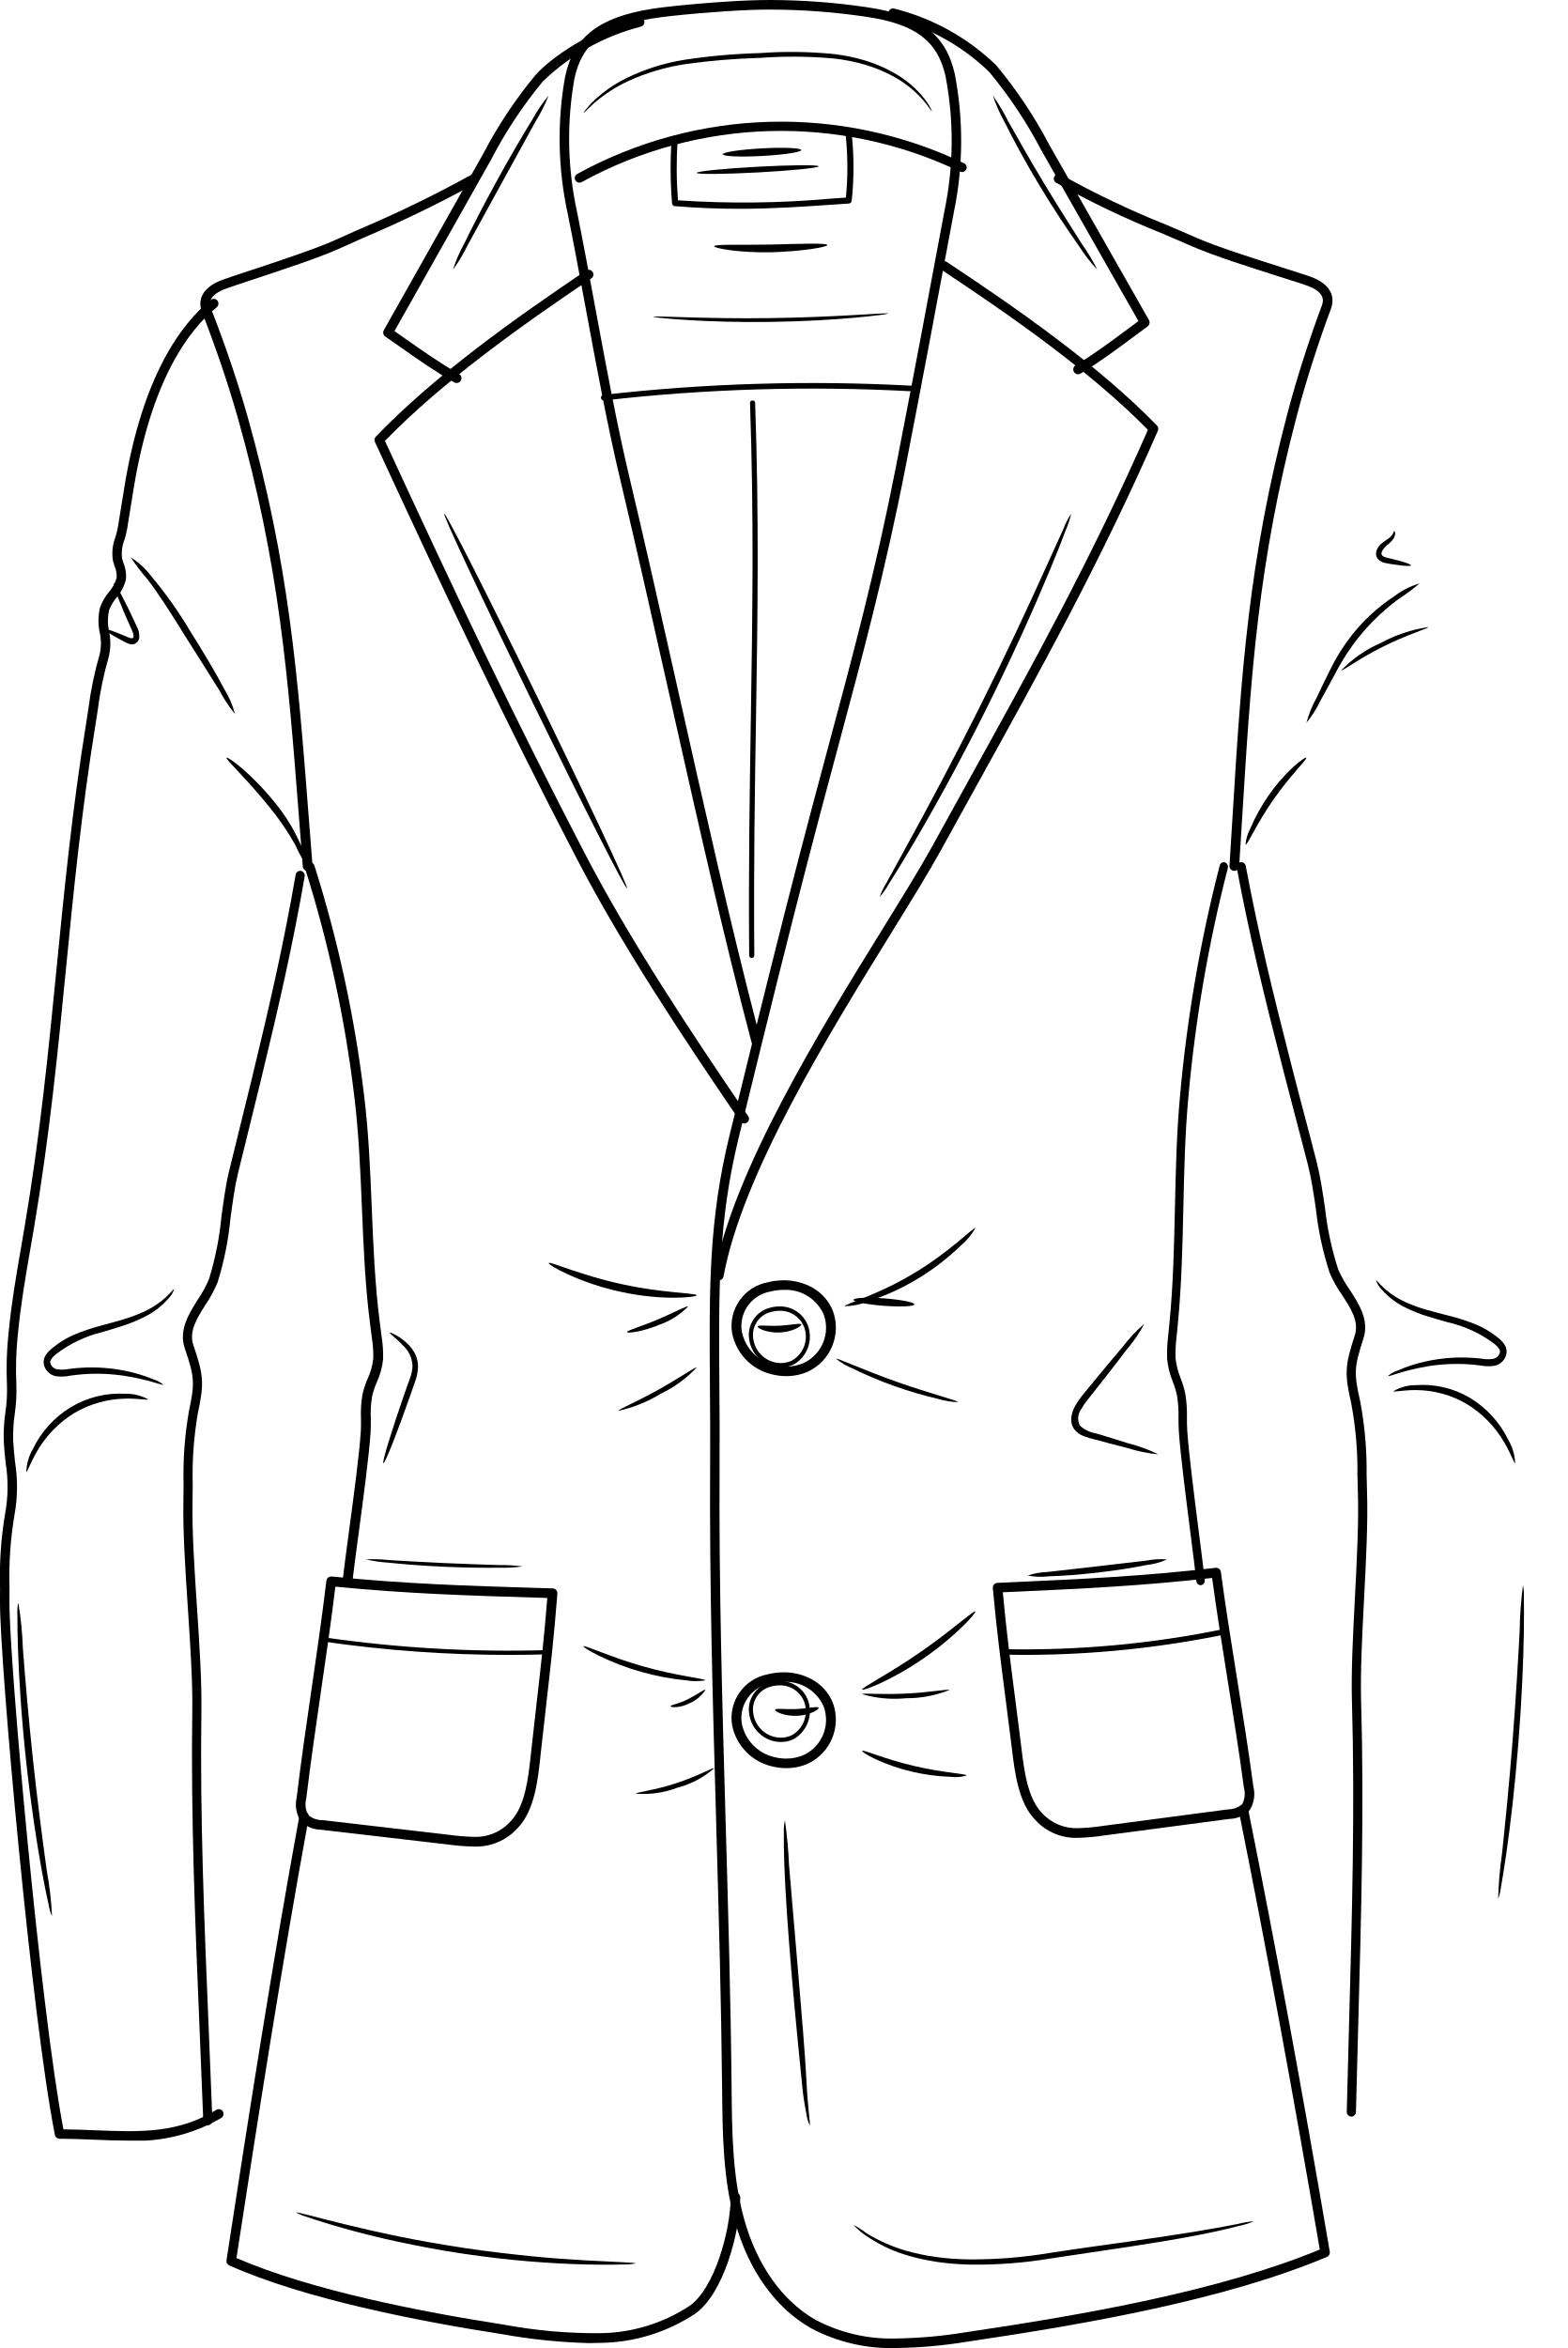
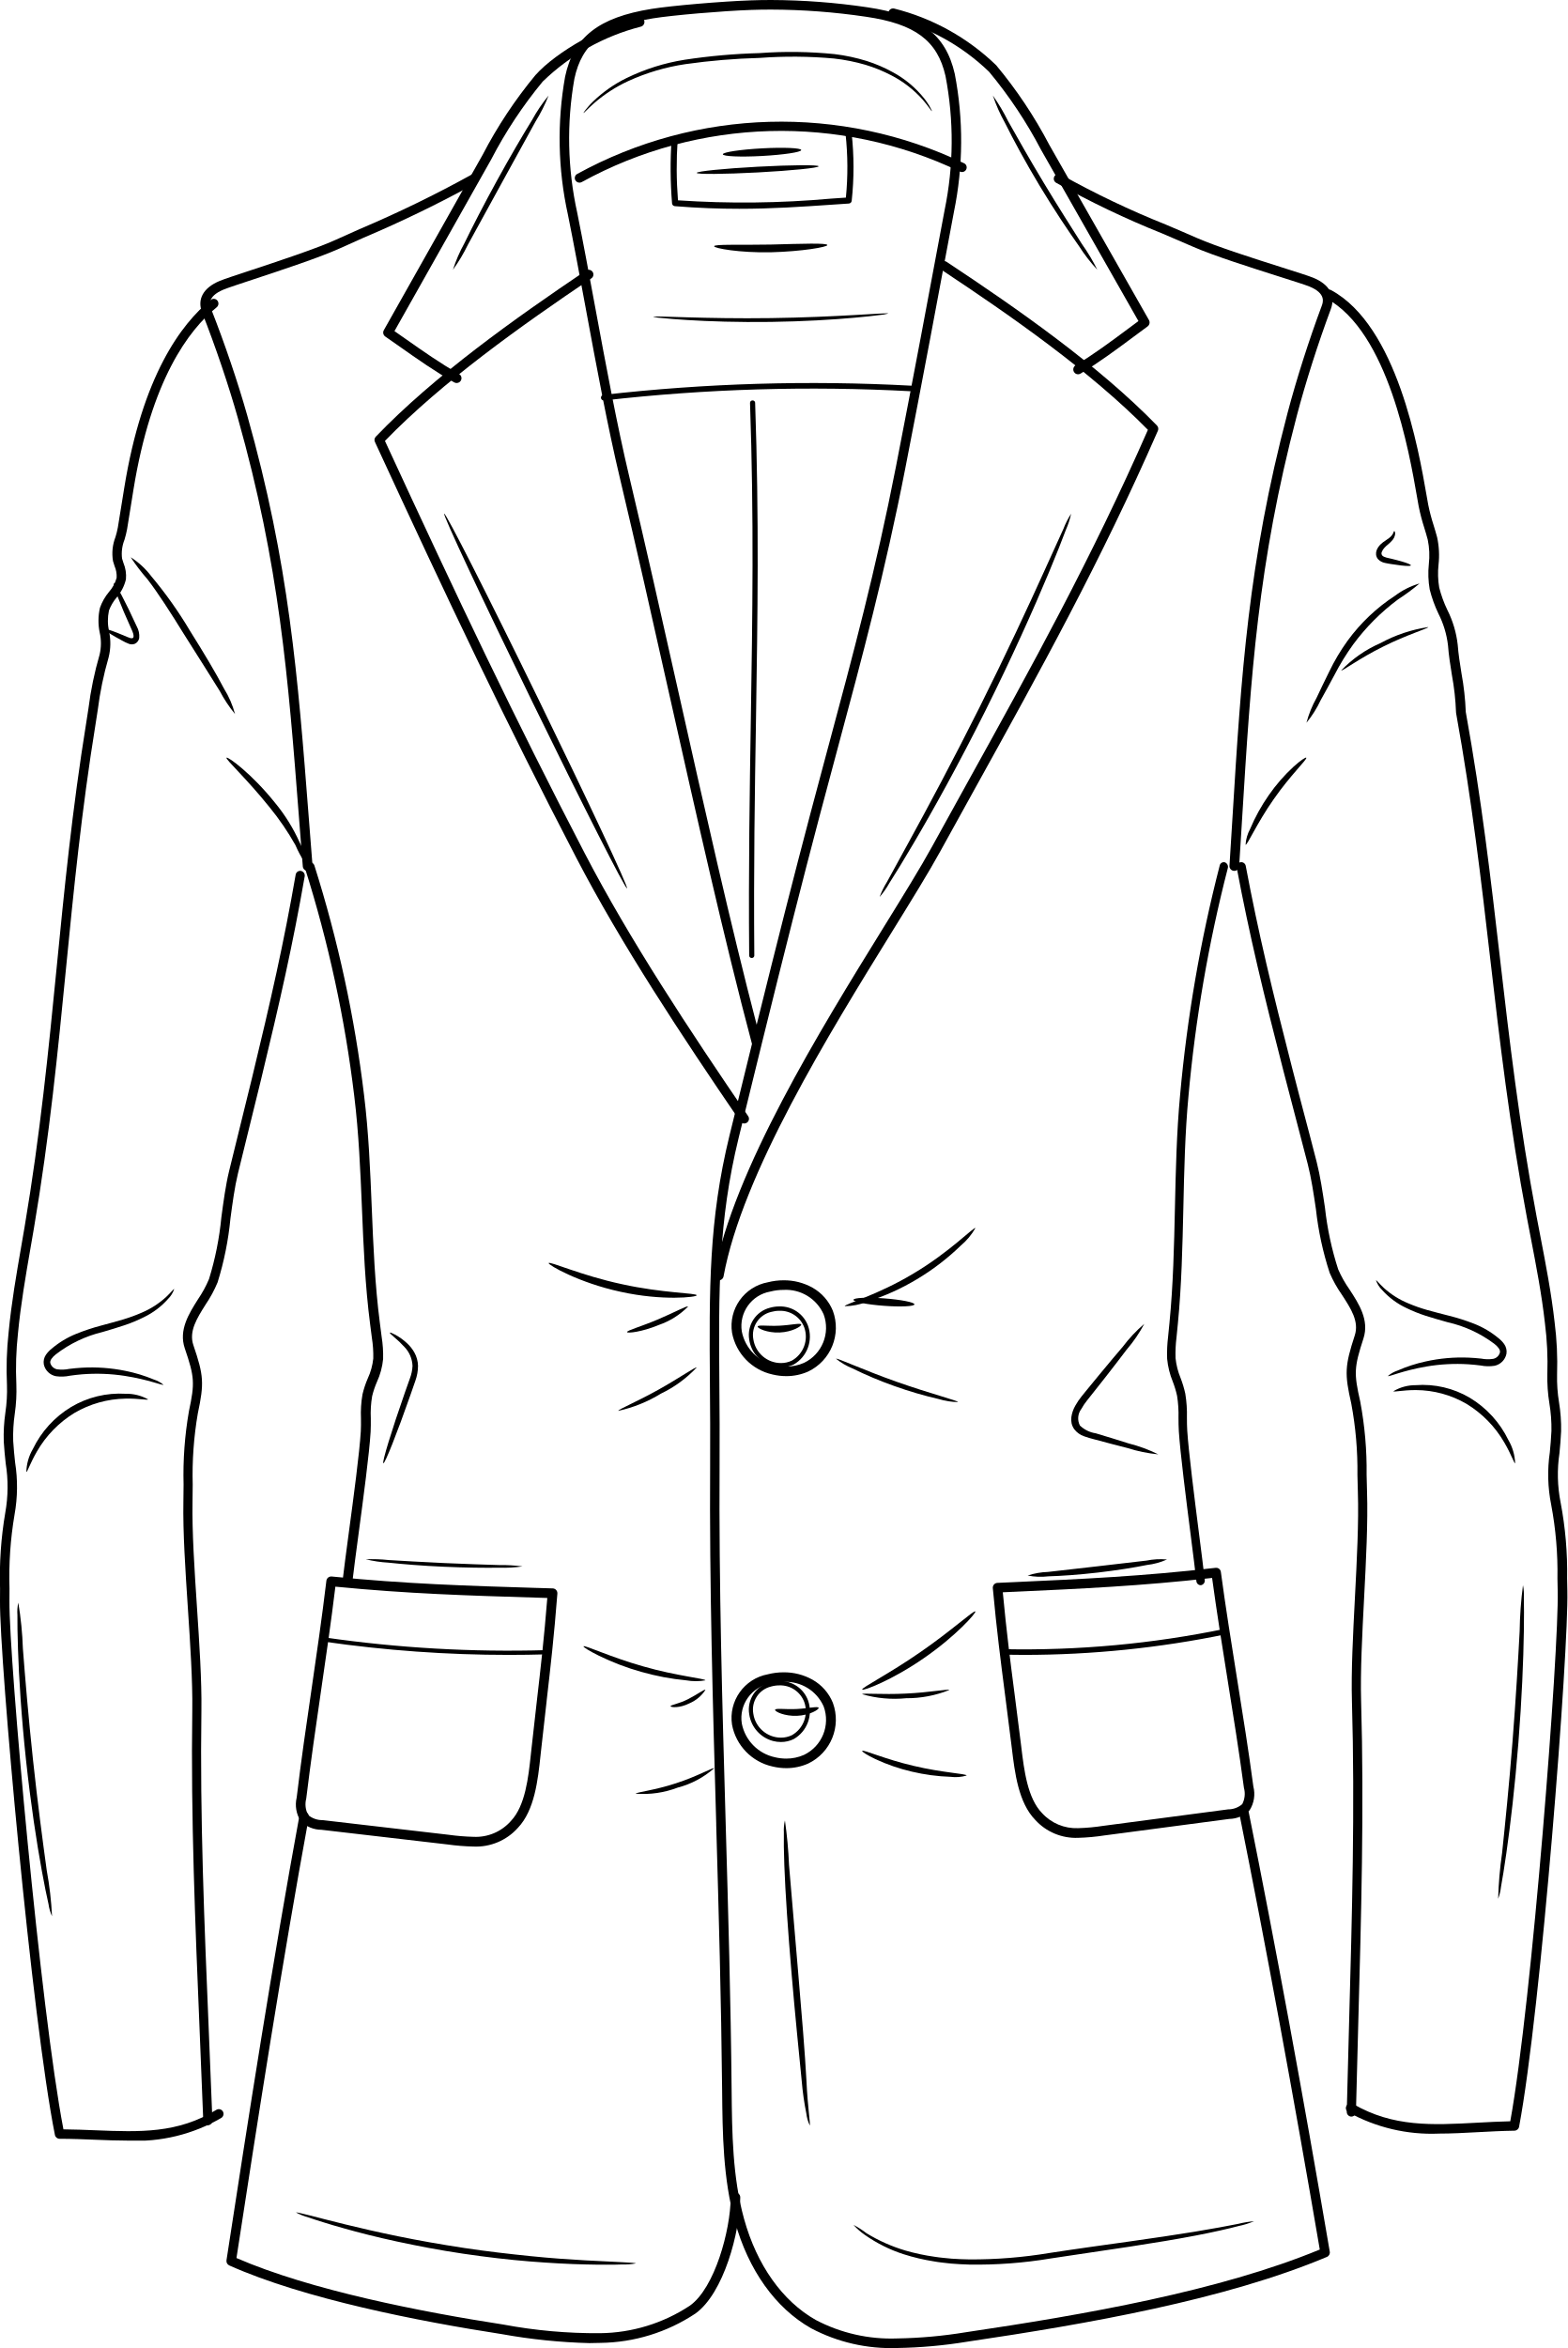
<svg xmlns="http://www.w3.org/2000/svg" width="179.982" height="269.529" viewBox="0 0 179.982 269.529">
  <defs>
    <clipPath id="clip-path">
      <path id="Clip_8" data-name="Clip 8" d="M0,0H25.667V211.417H0Z" transform="translate(0 0.339)" fill="none" />
    </clipPath>
    <clipPath id="clip-path-2">
      <path id="Clip_21" data-name="Clip 21" d="M0,0H27.966V211.688H0Z" transform="translate(0.015 0.264)" fill="none" />
    </clipPath>
    <clipPath id="clip-path-3">
      <path id="Clip_68" data-name="Clip 68" d="M0,0H88.463V269.529H0Z" transform="translate(0.238 0.033)" fill="none" />
    </clipPath>
  </defs>
  <g id="Group_142" data-name="Group 142" transform="translate(0 -0.033)">
    <path id="Fill_1" data-name="Fill 1" d="M3.853,83a.507.507,0,0,1-.479-.476C3.239,81.313,3,79.451,2.727,77.3c-.539-4.228-1.209-9.49-1.368-11.967-.033-.512-.035-1.036-.038-1.543a13.664,13.664,0,0,0-.165-2.537,11.152,11.152,0,0,0-.493-1.626,9.171,9.171,0,0,1-.647-2.615,16.109,16.109,0,0,1,.114-2.57l.153-1.554C.716,48.5.815,44,.912,39.653c.094-4.234.19-8.612.592-12.913A164.565,164.565,0,0,1,6.052.39a.479.479,0,0,1,.6-.368A.557.557,0,0,1,6.98.7,163.387,163.387,0,0,0,2.466,26.853c-.4,4.257-.494,8.613-.587,12.826-.1,4.375-.2,8.9-.633,13.324l-.154,1.554a15.219,15.219,0,0,0-.11,2.376,8.126,8.126,0,0,0,.578,2.282,12.235,12.235,0,0,1,.542,1.8,14.81,14.81,0,0,1,.187,2.766c0,.511.005,1,.036,1.471.156,2.439.824,7.68,1.36,11.891.276,2.16.514,4.026.65,5.246a.535.535,0,0,1-.42.607.408.408,0,0,1-.061,0" transform="translate(134 99)" />
    <path id="Fill_3" data-name="Fill 3" d="M12.327,80a.554.554,0,0,1-.557-.5c-.153-1.915-.3-3.775-.437-5.589C10.08,57.714,9.09,44.923,4.31,28.012c-1.071-3.79-2.567-8.2-4.1-12.1-.6-1.527.133-2.85,2.014-3.631.519-.216,1.859-.658,3.556-1.218,3.173-1.047,7.517-2.481,9.792-3.512.824-.373,1.738-.781,2.708-1.214A137.727,137.727,0,0,0,31.147.081a.57.57,0,0,1,.77.178.535.535,0,0,1-.182.748A138.582,138.582,0,0,1,18.743,7.323c-.968.431-1.881.838-2.7,1.211-2.33,1.056-6.709,2.5-9.906,3.556-1.608.531-3,.989-3.476,1.188C.689,14.1,1.1,15.131,1.251,15.521c1.549,3.932,3.058,8.38,4.139,12.2,4.809,17.012,5.8,29.85,7.059,46.1.141,1.814.284,3.673.437,5.587a.549.549,0,0,1-.515.584l-.044,0" transform="translate(23 20)" />
    <path id="Fill_5" data-name="Fill 5" d="M4.912,83a.507.507,0,0,1-.063,0,.549.549,0,0,1-.5-.6c.143-1.251.4-3.155.693-5.36C5.6,72.9,6.287,67.76,6.429,65.338c.028-.478.023-.962.019-1.474a12.818,12.818,0,0,1,.176-2.776,10.977,10.977,0,0,1,.6-1.812,7.249,7.249,0,0,0,.638-2.3A13.116,13.116,0,0,0,7.7,54.6l-.2-1.556c-.576-4.429-.761-8.962-.941-13.346C6.384,35.475,6.2,31.11,5.677,26.85A143.381,143.381,0,0,0,.025.707.543.543,0,0,1,.4.024.568.568,0,0,1,1.1.383,144.478,144.478,0,0,1,6.8,26.72c.533,4.3.712,8.69.886,12.933.178,4.361.363,8.871.933,13.253l.2,1.556a13.859,13.859,0,0,1,.172,2.574,8.16,8.16,0,0,1-.712,2.632,10.056,10.056,0,0,0-.549,1.637,11.834,11.834,0,0,0-.153,2.547c0,.508.009,1.033-.021,1.546-.145,2.461-.837,7.626-1.393,11.775-.294,2.2-.549,4.1-.69,5.34A.557.557,0,0,1,4.912,83" transform="translate(35 99)" />
    <g id="Group_9" data-name="Group 9" transform="translate(0 34)">
      <path id="Clip_8-2" data-name="Clip 8" d="M0,0H25.667V211.417H0Z" transform="translate(0 0.339)" fill="none" />
      <g id="Group_9-2" data-name="Group 9" clip-path="url(#clip-path)">
        <path id="Fill_7" data-name="Fill 7" d="M14.688,211.417c-1.232,0-2.477-.05-3.741-.1-1.327-.054-2.7-.109-4.11-.11a.542.542,0,0,1-.53-.438C3.656,197.489-.057,156.275,0,149.457c0-.468.006-.944.007-1.422a43.505,43.505,0,0,1,.6-8.7,16.845,16.845,0,0,0,.048-5.655c-.084-.79-.171-1.605-.223-2.5a18.906,18.906,0,0,1,.185-3.326A17.541,17.541,0,0,0,.8,124.674a38.746,38.746,0,0,1,.188-6.026c.315-3.329.894-6.668,1.455-9.9q.194-1.12.385-2.239C4.622,95.9,5.574,86.2,6.5,76.817c.876-8.928,1.782-18.16,3.416-28.251.082-.507.159-1.015.237-1.523a39.946,39.946,0,0,1,1.288-6.218,5.619,5.619,0,0,0,.012-2.5,6.611,6.611,0,0,1,.023-2.859,5.891,5.891,0,0,1,1.037-1.823,4.065,4.065,0,0,0,.881-1.627,3.007,3.007,0,0,0-.244-1.357c-.062-.188-.124-.375-.175-.563a5.2,5.2,0,0,1,.283-2.752,9.719,9.719,0,0,0,.272-1.092q.252-1.565.507-3.13l.226-1.4C16.343,8.835,20.816,2.862,24.2.12A.539.539,0,0,1,24.962.2a.548.548,0,0,1-.082.767c-3.238,2.621-7.523,8.38-9.555,20.93L15.1,23.3q-.253,1.564-.506,3.128a10.636,10.636,0,0,1-.3,1.222,4.385,4.385,0,0,0-.279,2.157c.046.17.1.339.159.508a3.908,3.908,0,0,1,.286,1.881,4.924,4.924,0,0,1-1.082,2.1,5.011,5.011,0,0,0-.867,1.481,5.713,5.713,0,0,0,.011,2.4,6.523,6.523,0,0,1-.053,2.988,39.207,39.207,0,0,0-1.248,6.048c-.078.511-.156,1.023-.238,1.534C9.352,58.8,8.448,68.013,7.573,76.924,6.651,86.325,5.7,96.047,3.892,106.7q-.19,1.122-.386,2.243c-.557,3.208-1.132,6.525-1.443,9.812a37.74,37.74,0,0,0-.185,5.855,18.655,18.655,0,0,1-.182,3.372,17.809,17.809,0,0,0-.18,3.136c.05.87.136,1.672.218,2.448a17.946,17.946,0,0,1-.065,6,42.675,42.675,0,0,0-.578,8.477c0,.481,0,.957-.007,1.428-.057,6.718,3.565,46.975,6.2,60.652,1.274.011,2.509.061,3.707.109,5.049.2,9.41.379,13.853-2.349a.54.54,0,0,1,.744.182.547.547,0,0,1-.181.749,19.4,19.4,0,0,1-10.719,2.608" transform="translate(0 0.339)" />
      </g>
    </g>
    <path id="Fill_10" data-name="Fill 10" d="M2.867,144a.536.536,0,0,1-.526-.526q-.193-5.17-.417-10.329c-.5-12.035-1.024-24.479-.845-36.783.049-3.352-.235-7.633-.51-11.774C.286,80.308-.008,75.882.058,72.4c.012-.642.017-1.3.021-1.956a42.521,42.521,0,0,1,.615-8.417c.692-3.249.647-3.924-.476-7.215-.716-2.1.471-3.978,1.518-5.637A13.1,13.1,0,0,0,3,46.856a35.445,35.445,0,0,0,1.42-7.1c.241-1.8.489-3.654.881-5.273.583-2.41.959-3.92,1.338-5.441.369-1.481.741-2.972,1.309-5.318,2.155-8.9,3.664-15.562,5-23.276a.526.526,0,0,1,.612-.441.546.546,0,0,1,.425.635c-1.346,7.744-2.859,14.425-5.019,23.347-.569,2.349-.941,3.843-1.31,5.326-.379,1.519-.754,3.026-1.336,5.433-.378,1.562-.623,3.39-.859,5.158a36.191,36.191,0,0,1-1.479,7.339,14.111,14.111,0,0,1-1.37,2.531c-1,1.587-1.948,3.086-1.406,4.672,1.19,3.486,1.247,4.363.511,7.817a41.691,41.691,0,0,0-.59,8.188c0,.666-.01,1.324-.021,1.969-.065,3.43.227,7.831.509,12.087.276,4.164.561,8.469.512,11.866-.178,12.271.342,24.7.845,36.719q.216,5.162.417,10.334a.539.539,0,0,1-.506.567H2.867" transform="translate(21 100)" />
    <path id="Fill_12" data-name="Fill 12" d="M13.769,10.983c-.045.138-1.678-.585-4.448-1.012A21.281,21.281,0,0,0,4.44,9.791c-.458.037-.926.091-1.4.159a4.609,4.609,0,0,1-1.61.061,1.765,1.765,0,0,1-1.4-1.359,1.513,1.513,0,0,1,.255-1.12,3.351,3.351,0,0,1,.644-.68,10.318,10.318,0,0,1,2.833-1.71A23.86,23.86,0,0,1,6.6,4.2c.91-.253,1.771-.469,2.56-.711A18.929,18.929,0,0,0,11.307,2.7,9.752,9.752,0,0,0,14.1.891c.58-.552.846-.927.9-.888a2.8,2.8,0,0,1-.687,1.117A8.749,8.749,0,0,1,11.53,3.23a17.212,17.212,0,0,1-2.188.913c-.8.277-1.665.52-2.56.791A14.2,14.2,0,0,0,1.41,7.5c-.423.342-.705.706-.632,1a1.007,1.007,0,0,0,.795.72,4.121,4.121,0,0,0,1.367-.05c.495-.062.98-.109,1.454-.136a19.389,19.389,0,0,1,5.015.363,17.226,17.226,0,0,1,3.25.991,3.316,3.316,0,0,1,1.108.6" transform="translate(5 148)" />
    <path id="Fill_14" data-name="Fill 14" d="M.024,9A5.471,5.471,0,0,1,.772,6.372,11.445,11.445,0,0,1,5.164,1.544,10.955,10.955,0,0,1,11.416.025,5.072,5.072,0,0,1,14,.666c-.029.125-1.011-.114-2.6-.084A12,12,0,0,0,5.547,2.226a12.478,12.478,0,0,0-4.3,4.413C.432,8.039.144,9.036.024,9" transform="translate(3 160)" />
    <path id="Fill_16" data-name="Fill 16" d="M3.974,36a5.017,5.017,0,0,1-.4-1.38c-.209-.9-.472-2.2-.768-3.817C2.213,27.57,1.527,23.081.99,18.1S.173,8.591.065,5.312C.01,3.672-.009,2.345,0,1.427A4.951,4.951,0,0,1,.1,0,39.73,39.73,0,0,1,.629,5.284c.252,3.265.624,7.772,1.157,12.74s1.131,9.453,1.579,12.7A39.754,39.754,0,0,1,3.974,36" transform="translate(2 184)" />
    <path id="Fill_18" data-name="Fill 18" d="M20.729,80h-.035a.549.549,0,0,1-.52-.579c.123-1.924.237-3.791.35-5.614,1-16.327,1.8-29.222,6.317-46.362,1.016-3.853,2.447-8.337,3.926-12.3.147-.393.536-1.438-1.432-2.23-.48-.193-1.865-.632-3.469-1.141-3.192-1.013-7.563-2.4-9.893-3.426-1.123-.495-2.314-1-3.538-1.523A103.067,103.067,0,0,1,.265,1.011.54.54,0,0,1,.082.26.562.562,0,0,1,.846.081a102.348,102.348,0,0,0,12.03,5.737c1.229.523,2.424,1.032,3.551,1.529,2.275,1,6.613,2.379,9.78,3.384,1.693.537,3.03.961,3.549,1.17,1.881.757,2.63,2.074,2.055,3.615-1.467,3.935-2.886,8.383-3.894,12.2C23.425,44.755,22.634,57.6,21.634,73.871c-.112,1.824-.227,3.692-.35,5.617a.551.551,0,0,1-.554.512" transform="translate(121 20)" />
    <g id="Group_22" data-name="Group 22" transform="translate(152 33)">
      <path id="Clip_21-2" data-name="Clip 21" d="M0,0H27.966V211.688H0Z" transform="translate(0.015 0.264)" fill="none" />
+       <g id="Group_22-2" data-name="Group 22" clip-path="url(#clip-path-2)">
+         <path id="Fill_20" data-name="Fill 20" d="M13.194,211.688A19.74,19.74,0,0,1,2.8,209.23a.541.541,0,0,1-.2-.748.56.56,0,0,1,.76-.193c4.6,2.666,9.068,2.425,14.242,2.147,1.228-.066,2.495-.134,3.8-.164,2.5-13.743,5.6-54.133,5.445-60.863-.011-.473-.02-.953-.028-1.438a41.823,41.823,0,0,0-.72-8.478,17.581,17.581,0,0,1-.157-6.008c.073-.779.149-1.584.187-2.457a17.393,17.393,0,0,0-.232-3.139,18.328,18.328,0,0,1-.238-3.376,36.852,36.852,0,0,0-.278-5.863c-.368-3.285-1.007-6.6-1.626-9.8q-.217-1.126-.432-2.253c-2.01-10.643-3.135-20.369-4.222-29.775-1.031-8.916-2.1-18.135-3.918-28.188a.527.527,0,0,1-.009-.092,29.576,29.576,0,0,0-.479-4.312c-.178-1.116-.363-2.27-.444-3.382a10.783,10.783,0,0,0-1.1-3.64,14.679,14.679,0,0,1-1-2.773,10.441,10.441,0,0,1-.1-2.906,8.792,8.792,0,0,0-.126-2.81c-.12-.454-.254-.9-.388-1.335a22.6,22.6,0,0,1-.653-2.5c-.053-.292-.115-.641-.184-1.041C9.8,18.661,7.4,4.876.288,1.025A.542.542,0,0,1,.069.283.56.56,0,0,1,.823.068c7.58,4.1,10.045,18.267,10.973,23.6.069.4.129.742.183,1.031a21.574,21.574,0,0,0,.624,2.377c.137.451.275.9.4,1.371a9.711,9.711,0,0,1,.16,3.15,9.517,9.517,0,0,0,.078,2.612,13.626,13.626,0,0,0,.932,2.569,11.8,11.8,0,0,1,1.193,4c.078,1.067.259,2.2.434,3.291a30.812,30.812,0,0,1,.492,4.427c1.822,10.069,2.888,19.291,3.92,28.21,1.085,9.387,2.208,19.094,4.21,29.7q.213,1.124.431,2.249c.622,3.223,1.266,6.555,1.639,9.882a37.878,37.878,0,0,1,.284,6.035A17.211,17.211,0,0,0,27,127.746a18.532,18.532,0,0,1,.24,3.329c-.039.9-.116,1.719-.191,2.51a16.509,16.509,0,0,0,.134,5.665,42.576,42.576,0,0,1,.747,8.7q.013.723.028,1.431c.161,6.83-3.027,48.18-5.545,61.525a.554.554,0,0,1-.537.447c-1.447.022-2.853.1-4.214.171-1.512.082-3,.162-4.471.162Z" transform="translate(0.015 0.264)" />
+       </g>
    </g>
    <path id="Fill_23" data-name="Fill 23" d="M13.169,144h-.013a.539.539,0,0,1-.514-.561q.12-5.179.271-10.346c.332-12.042.676-24.495.323-36.78-.1-3.4.126-7.715.343-11.888.222-4.265.451-8.676.338-12.108-.021-.645-.036-1.3-.05-1.97a41.744,41.744,0,0,0-.706-8.191c-.785-3.447-.74-4.325.4-7.833.52-1.6-.449-3.083-1.473-4.656a14.071,14.071,0,0,1-1.406-2.513A36.2,36.2,0,0,1,9.1,39.83c-.262-1.766-.533-3.592-.933-5.15-.616-2.4-1.013-3.9-1.413-5.417-.391-1.479-.785-2.969-1.387-5.313C3.075,15.047,1.466,8.381.01.653A.547.547,0,0,1,.426.011a.526.526,0,0,1,.618.432c1.45,7.7,3.055,14.345,5.337,23.225.6,2.34.995,3.828,1.385,5.305.4,1.516.8,3.022,1.416,5.425.414,1.615.689,3.47.956,5.265a35.5,35.5,0,0,0,1.521,7.086,13.124,13.124,0,0,0,1.3,2.306c1.072,1.644,2.286,3.508,1.6,5.62-1.077,3.312-1.112,3.988-.373,7.231a42.618,42.618,0,0,1,.735,8.418c.014.661.029,1.315.049,1.957.115,3.481-.115,7.916-.338,12.2-.216,4.15-.439,8.442-.343,11.8.354,12.317.01,24.785-.322,36.844q-.143,5.165-.27,10.341a.537.537,0,0,1-.526.534" transform="translate(142 99)" />
    <path id="Fill_25" data-name="Fill 25" d="M1.371,10.984a3.277,3.277,0,0,1,1.092-.618A17.025,17.025,0,0,1,5.675,9.321a19.08,19.08,0,0,1,4.972-.444c.471.02.954.059,1.445.113a4.042,4.042,0,0,0,1.358.028,1.007,1.007,0,0,0,.779-.734c.068-.3-.216-.655-.641-.991a14,14,0,0,0-5.366-2.48c-.891-.257-1.752-.487-2.551-.751a16.857,16.857,0,0,1-2.184-.881A8.65,8.65,0,0,1,.7,1.111,2.8,2.8,0,0,1,0,0c.051-.041.321.331.9.875A9.637,9.637,0,0,0,3.7,2.642,18.5,18.5,0,0,0,5.847,3.4c.786.23,1.644.432,2.55.672a23.441,23.441,0,0,1,2.831.9,10.2,10.2,0,0,1,2.835,1.669,3.313,3.313,0,0,1,.649.671,1.525,1.525,0,0,1,.268,1.117,1.766,1.766,0,0,1-1.373,1.385,4.545,4.545,0,0,1-1.6-.036c-.473-.061-.939-.107-1.395-.137A20.92,20.92,0,0,0,5.771,9.9c-2.743.471-4.353,1.222-4.4,1.084" transform="translate(158 147)" />
    <path id="Fill_27" data-name="Fill 27" d="M13.977,9c-.118.039-.418-.971-1.246-2.384A12.539,12.539,0,0,0,8.4,2.187,11.65,11.65,0,0,0,2.573.6C1,.6.031.857,0,.73A4.941,4.941,0,0,1,2.554.037a10.634,10.634,0,0,1,6.221,1.45A11.531,11.531,0,0,1,13.2,6.335,5.68,5.68,0,0,1,13.977,9" transform="translate(160 159)" />
    <path id="Fill_29" data-name="Fill 29" d="M.024,36a45.733,45.733,0,0,1,.455-5.277c.342-3.248.8-7.735,1.19-12.7s.652-9.473.825-12.737A45.645,45.645,0,0,1,2.876,0a5.7,5.7,0,0,1,.1,1.424c.024.916.026,2.242,0,3.88-.049,3.275-.232,7.8-.626,12.781S1.429,27.559.962,30.795C.73,32.413.52,33.718.352,34.617A5.63,5.63,0,0,1,.024,36" transform="translate(172 182)" />
    <path id="Fill_31" data-name="Fill 31" d="M.018,15C-.157,14.923.955,11.28,2.5,6.862l.567-1.6a4.6,4.6,0,0,0,.3-1.434,3.3,3.3,0,0,0-.927-2.175A11.719,11.719,0,0,0,1.214.482C.906.219.739.059.763.012S1,.041,1.354.232a6.656,6.656,0,0,1,1.42,1.026,4.353,4.353,0,0,1,.8,1.018A3.324,3.324,0,0,1,4,3.816a5.123,5.123,0,0,1-.3,1.7L3.137,7.137C1.589,11.555.194,15.075.018,15" transform="translate(44 153)" />
    <path id="Fill_33" data-name="Fill 33" d="M10,14.98a17.184,17.184,0,0,1-3.574-.735c-1.09-.274-2.384-.613-3.817-1a11.561,11.561,0,0,1-1.129-.34,2.384,2.384,0,0,1-1.12-.8,1.872,1.872,0,0,1-.311-.675A2.132,2.132,0,0,1,.019,10.7,3.67,3.67,0,0,1,.467,9.4,7.537,7.537,0,0,1,1.2,8.316l.767-.944L3.425,5.6c.932-1.127,1.78-2.136,2.5-2.976A16.5,16.5,0,0,1,8.392,0,16.223,16.223,0,0,1,6.368,2.959C5.7,3.842,4.9,4.885,4,6.036l-1.42,1.8-.754.948a6.988,6.988,0,0,0-.658.978A1.8,1.8,0,0,0,1,11.67a3.345,3.345,0,0,0,1.818.892c1.422.425,2.7.819,3.768,1.16A17.032,17.032,0,0,1,10,14.98" transform="translate(123 152)" />
    <path id="Fill_35" data-name="Fill 35" d="M20.364,31a26.229,26.229,0,0,1-3-.243L2.918,29.076A3.387,3.387,0,0,1,.544,28.1a3.5,3.5,0,0,1-.475-2.737c.492-4.13,1.105-8.334,1.7-12.4l.008-.053c.564-3.861,1.2-8.237,1.7-12.421A.556.556,0,0,1,4.023,0a.548.548,0,0,1,.057,0C12.565.854,19.6,1.068,27.735,1.316l.051,0,1.677.051a.55.55,0,0,1,.4.185A.556.556,0,0,1,30,1.97c-.384,4.937-.779,8.363-1.236,12.33l0,.032c-.2,1.736-.417,3.611-.65,5.762l-.05.455v.006c-.3,2.8-.67,6.275-2.6,8.3A6.453,6.453,0,0,1,20.364,31ZM4.51,1.167c-.49,4.038-1.1,8.219-1.641,11.908l-.006.04c-.592,4.062-1.2,8.262-1.7,12.382a2.588,2.588,0,0,0,.223,1.885,2.5,2.5,0,0,0,1.652.583l14.449,1.68a25.261,25.261,0,0,0,2.874.238,5.37,5.37,0,0,0,4.294-1.807c1.667-1.747,2.017-5.016,2.3-7.643v-.006l.049-.456c.225-2.075.428-3.833.623-5.532l.027-.237c.44-3.818.821-7.115,1.19-11.737l-1.1-.033C19.736,2.19,12.812,1.98,4.51,1.167Z" transform="translate(34 181)" />
    <path id="Fill_37" data-name="Fill 37" d="M21.432,2A148.784,148.784,0,0,1,.225.481.246.246,0,0,1,0,.2.266.266,0,0,1,.309,0,148,148,0,0,0,25.725,1.453.265.265,0,0,1,26,1.688a.253.253,0,0,1-.258.249Q23.59,2,21.432,2" transform="translate(37 188)" />
    <path id="Fill_39" data-name="Fill 39" d="M9.782,31a6.308,6.308,0,0,1-4.907-2.056c-1.937-1.982-2.354-5.432-2.688-8.2l-.055-.447c-.249-2.024-.472-3.746-.687-5.411l-.038-.294C.9,10.655.456,7.258,0,2.339a.559.559,0,0,1,.131-.415.544.544,0,0,1,.388-.19L2.19,1.658H2.21c8.048-.366,15-.682,23.376-1.653a.542.542,0,0,1,.6.476C26.733,4.552,27.4,8.7,28.041,12.712l.011.067.012.076c.644,4.016,1.31,8.169,1.853,12.253a3.471,3.471,0,0,1-.43,2.722,3.339,3.339,0,0,1-2.331,1L12.9,30.713l-.012,0A24.21,24.21,0,0,1,9.782,31Zm15.4-29.834C17.013,2.092,10.194,2.4,2.3,2.762l-.061,0-1.093.05c.433,4.6.856,7.855,1.346,11.628.216,1.668.462,3.558.726,5.712l.055.451c.315,2.605.707,5.847,2.38,7.557a5.31,5.31,0,0,0,4.13,1.73,23.265,23.265,0,0,0,2.968-.277h.011l14.253-1.881a2.473,2.473,0,0,0,1.625-.6,2.575,2.575,0,0,0,.194-1.874c-.553-4.145-1.248-8.477-1.861-12.3l-.007-.044C26.349,9.066,25.711,5.086,25.179,1.166Z" transform="translate(114 180)" />
    <path id="Fill_41" data-name="Fill 41" d="M2.592,3Q1.426,3,.262,2.976A.3.3,0,0,1,0,2.654a.294.294,0,0,1,.267-.311h0A114.278,114.278,0,0,0,25.687,0,.279.279,0,0,1,26,.262a.315.315,0,0,1-.217.366A114.9,114.9,0,0,1,2.592,3" transform="translate(115 187)" />
    <path id="Fill_43" data-name="Fill 43" d="M2.977,35a4.32,4.32,0,0,1-.386-1.337,32.926,32.926,0,0,1-.533-3.744C1.75,26.76,1.3,22.391.89,17.557S.177,8.338.061,5.156C0,3.565-.01,2.276.007,1.384A4.85,4.85,0,0,1,.129,0,50.937,50.937,0,0,1,.6,5.124c.27,3.171.641,7.54,1.052,12.367S2.431,26.7,2.6,29.88c.144,3.164.492,5.1.376,5.12" transform="translate(90 209)" />
    <path id="Fill_45" data-name="Fill 45" d="M46,.009a9.23,9.23,0,0,1-1.771.55c-1.157.307-2.853.694-4.968,1.1s-4.647.828-7.465,1.258L22.631,4.286a51.562,51.562,0,0,1-9.328.7c-.723-.009-1.426-.07-2.109-.116-.68-.081-1.344-.135-1.975-.254A23.126,23.126,0,0,1,5.767,3.8,16.523,16.523,0,0,1,1.311,1.581,7.348,7.348,0,0,1,0,.426a10.361,10.361,0,0,1,1.493.96A18.666,18.666,0,0,0,5.953,3.371a23.961,23.961,0,0,0,3.377.72c.615.1,1.265.146,1.928.216.669.035,1.355.086,2.063.086A54.111,54.111,0,0,0,22.5,3.655c3.253-.5,6.359-.921,9.179-1.319s5.354-.771,7.474-1.119,3.826-.667,5-.9A11.6,11.6,0,0,1,46,.009" transform="translate(98 255)" />
    <path id="Fill_47" data-name="Fill 47" d="M39,5.854a7.1,7.1,0,0,1-1.564.118c-.5.019-1.12.032-1.837.027s-1.532,0-2.433-.03c-1.8-.039-3.948-.153-6.324-.343s-4.978-.492-7.693-.894-5.279-.9-7.6-1.4S7.175,2.305,5.459,1.817c-.862-.232-1.63-.474-2.306-.68S1.9.742,1.43.578A6.643,6.643,0,0,1,0,.01c.039-.1,2.156.507,5.612,1.356,1.727.428,3.8.9,6.1,1.372s4.864.928,7.56,1.337,5.282.7,7.638.94S31.4,5.4,33.193,5.5C36.774,5.7,39,5.75,39,5.854" transform="translate(34 254)" />
    <path id="Fill_49" data-name="Fill 49" d="M16,.047A7.788,7.788,0,0,1,13.689.68c-1.438.29-3.435.614-5.649.87s-4.223.39-5.679.433A7.429,7.429,0,0,1,0,1.887a8.294,8.294,0,0,1,2.338-.412L7.991.833,13.642.175A8.1,8.1,0,0,1,16,.047" transform="translate(118 179)" />
    <path id="Fill_51" data-name="Fill 51" d="M18,.843A15.132,15.132,0,0,1,15.355.99c-1.636.026-3.9,0-6.392-.109S4.221.585,2.6.411A14.681,14.681,0,0,1,0,.026,17.936,17.936,0,0,1,2.646.113C4.272.21,6.517.345,9,.458s4.731.181,6.361.232A17.8,17.8,0,0,1,18,.843" transform="translate(42 179)" />
    <path id="Fill_53" data-name="Fill 53" d="M0,44a9.372,9.372,0,0,1,.854-1.742l2.532-4.625c2.14-3.9,5.045-9.32,8.083-15.393S17.1,10.588,18.933,6.532l2.179-4.8A9.371,9.371,0,0,1,21.993,0a9.382,9.382,0,0,1-.6,1.845c-.432,1.17-1.1,2.847-1.957,4.906C17.72,10.87,15.2,16.5,12.163,22.587S6.129,34.065,3.864,37.9c-1.131,1.92-2.072,3.459-2.747,4.507A9.348,9.348,0,0,1,0,44" transform="translate(101 59)" />
    <path id="Fill_55" data-name="Fill 55" d="M20.994,43c-.19.092-5.042-9.459-10.838-21.333S-.184.093.006,0,5.048,9.459,10.843,21.333,21.184,42.907,20.994,43" transform="translate(51 59)" />
    <path id="Fill_57" data-name="Fill 57" d="M.008,20a16.9,16.9,0,0,1,1.32-3.05c.9-1.852,2.2-4.386,3.716-7.15S8.01,4.566,9.1,2.8A17.93,17.93,0,0,1,10.993,0a18.755,18.755,0,0,1-1.5,2.981L5.606,10.046,1.73,17.116A19.335,19.335,0,0,1,.008,20" transform="translate(52 11)" />
    <path id="Fill_59" data-name="Fill 59" d="M12,20A18.734,18.734,0,0,1,9.9,17.288c-1.221-1.725-2.849-4.154-4.516-6.919S2.336,5.026,1.394,3.133A18.246,18.246,0,0,1,.006,0a22.294,22.294,0,0,1,1.75,2.94c1.032,1.84,2.464,4.375,4.124,7.13s3.229,5.209,4.361,6.99A21.642,21.642,0,0,1,12,20" transform="translate(114 11)" />
    <path id="Fill_61" data-name="Fill 61" d="M40,6.788c-.047.026-.343-.5-1.05-1.314a12.513,12.513,0,0,0-3.61-2.795A16.8,16.8,0,0,0,32.38,1.473,21.171,21.171,0,0,0,28.763.75,52.026,52.026,0,0,0,20.238.681a75.19,75.19,0,0,0-8.514.712A24.328,24.328,0,0,0,5.116,3.35a16.52,16.52,0,0,0-3.868,2.5C.431,6.567.041,7.03,0,7c-.016-.012.068-.137.244-.366a4.962,4.962,0,0,1,.343-.409c.138-.16.3-.339.5-.53A15.041,15.041,0,0,1,4.931,3a23.628,23.628,0,0,1,6.7-2.111A69.218,69.218,0,0,1,20.21.129a49.412,49.412,0,0,1,8.621.116,20.938,20.938,0,0,1,3.7.792,16.558,16.558,0,0,1,3.012,1.3,11.749,11.749,0,0,1,3.583,3,6.4,6.4,0,0,1,.423.593,3.971,3.971,0,0,1,.273.456c.134.253.2.39.179.4" transform="translate(67 6)" />
    <path id="Fill_63" data-name="Fill 63" d="M13,.166c.008.221-2.886.734-6.5.827C2.894,1.063-.012.532,0,.3.012.042,2.921.175,6.5.106,10.073.014,12.991-.1,13,.166" transform="translate(82 28)" />
    <path id="Fill_65" data-name="Fill 65" d="M27,.02A4.806,4.806,0,0,1,25.958.2c-.676.091-1.659.2-2.877.306-2.435.22-5.818.427-9.563.48S6.383.924,3.939.77C2.717.694,1.729.615,1.05.542A4.9,4.9,0,0,1,0,.389c.008-.065,1.521,0,3.963.071S9.781.6,13.508.548,20.605.339,23.043.2,26.989-.045,27,.02" transform="translate(75 36)" />
    <g id="Group_69" data-name="Group 69" transform="translate(64)">
      <path id="Clip_68-2" data-name="Clip 68" d="M0,0H88.463V269.529H0Z" transform="translate(0.238 0.033)" fill="none" />
      <g id="Group_69-2" data-name="Group 69" clip-path="url(#clip-path-3)">
        <path id="Fill_67" data-name="Fill 67" d="M38.785,269.529a19.63,19.63,0,0,1-9.893-2.267c-4.09-2.317-7.2-6.675-8.748-12.271-1.367-4.936-1.417-10.1-1.464-15.089-.1-10.182-.392-20.46-.678-30.4V209.5l0-.15v-.025c-.387-13.452-.787-27.359-.7-41.167.021-3.282,0-6.239-.024-9.1v-.182c-.084-10.889-.144-18.757,2.252-28.545.823-3.364,1.7-6.945,2.578-10.5-3.156-11.844-6.41-26.363-9.557-40.4-1.85-8.254-3.763-16.788-5.592-24.475C5.543,49.027,4.261,42.1,3.02,35.4v-.005C2.313,31.578,1.646,27.976.972,24.636A40.488,40.488,0,0,1,.65,8.8C1.618,4.258,4.492,2,10.571,1.021,12.85.653,18.6.158,21.972.041,22.731.014,23.51,0,24.285,0A76.842,76.842,0,0,1,35.357.837c6.092.892,9,3.1,10.034,7.636A40.5,40.5,0,0,1,45.3,24.307c-1.766,9.478-3.665,19.605-5.586,29.442-2.331,11.933-4.97,21.751-7.765,32.146l-.005.019c-.756,2.809-1.387,5.159-2.054,7.684-2,7.56-4.061,15.685-6.692,26.345a.258.258,0,0,1-.008.036c-.875,3.544-1.77,7.195-2.606,10.612-2.363,9.654-2.3,17.462-2.22,28.27v.2c.022,2.863.045,5.823.024,9.105-.086,13.816.313,27.713.7,41.153v.024c.288,9.987.585,20.314.682,30.554.047,4.92.1,10.007,1.425,14.8,1.472,5.313,4.4,9.437,8.232,11.612a18.613,18.613,0,0,0,9.366,2.123,53.792,53.792,0,0,0,7.83-.706c13.628-2.016,29.118-4.722,40.683-9.5-3.056-17.883-6.163-34.713-9.234-50.021a.545.545,0,1,1,1.069-.216c3.1,15.436,6.231,32.421,9.312,50.483a.547.547,0,0,1-.327.6c-11.711,4.927-27.472,7.688-41.345,9.74A54.822,54.822,0,0,1,38.785,269.529ZM24.274,1.1c-.767,0-1.528.013-2.263.039-3.336.117-9.022.606-11.267.968-5.627.908-8.158,2.851-9.027,6.931a39.4,39.4,0,0,0,.325,15.384c.68,3.374,1.346,6.969,2.05,10.777l.011.061C5.34,41.935,6.619,48.841,8.014,54.7c1.827,7.685,3.738,16.208,5.586,24.451l.008.037.009.041c2.975,13.268,6.049,26.984,9.029,38.4,2.394-9.672,4.3-17.169,6.189-24.309.672-2.545,1.339-5.026,1.984-7.426l.071-.263L30.9,85.6c2.788-10.371,5.421-20.166,7.744-32.057,1.906-9.761,3.81-19.915,5.585-29.434a39.388,39.388,0,0,0,.1-15.387C43.4,4.652,40.84,2.747,35.2,1.922A75.855,75.855,0,0,0,24.274,1.1Z" transform="translate(0.238 0.033)" />
      </g>
    </g>
    <path id="Fill_70" data-name="Fill 70" d="M8.433,42a.558.558,0,0,1-.276-.073C5.984,40.7,3.9,39.234,1.89,37.819c-.55-.387-1.1-.773-1.65-1.154a.555.555,0,0,1-.169-.728L11.419,15.805a51.33,51.33,0,0,1,6.065-9.153c2.4-2.7,8.05-5.863,11.845-6.641A.556.556,0,1,1,29.554,1.1,25.156,25.156,0,0,0,18.321,7.39a50.443,50.443,0,0,0-5.927,8.959L1.294,36.041q.621.433,1.241.87c1.991,1.4,4.05,2.847,6.175,4.05A.555.555,0,0,1,8.433,42" transform="translate(44 2)" />
    <path id="Fill_72" data-name="Fill 72" d="M42.45,98a.552.552,0,0,1-.457-.24c-6.718-9.836-13.647-20.31-18.817-30.255C15.013,51.8,8.515,38.107.05,19.76a.536.536,0,0,1,.1-.6C6.842,12.183,16.1,5.607,24.277.095a.555.555,0,0,1,.765.141A.537.537,0,0,1,24.9.99C16.875,6.4,7.806,12.836,1.2,19.644,9.589,37.809,16.051,51.419,24.156,67.011c5.143,9.894,12.051,20.335,18.75,30.144a.537.537,0,0,1-.149.753A.554.554,0,0,1,42.45,98" transform="translate(43 31)" />
    <path id="Fill_74" data-name="Fill 74" d="M21.789,42a.546.546,0,0,1-.474-.276.566.566,0,0,1,.195-.766c2.069-1.243,4.07-2.73,6-4.168q.606-.451,1.212-.9L17.532,16.218A50.931,50.931,0,0,0,11.577,7.28,24.554,24.554,0,0,0,.446,1.11.559.559,0,0,1,.01.456.549.549,0,0,1,.652.01,25.89,25.89,0,0,1,12.388,6.525a51.786,51.786,0,0,1,6.094,9.13L29.926,35.768a.566.566,0,0,1-.155.736c-.537.393-1.073.792-1.609,1.19-1.956,1.454-3.979,2.958-6.095,4.228a.538.538,0,0,1-.278.077" transform="translate(102 1)" />
    <path id="Fill_76" data-name="Fill 76" d="M.545,117a.516.516,0,0,1-.1-.009.544.544,0,0,1-.437-.634c2.2-11.96,12.175-28.1,19.461-39.891,2.269-3.671,4.229-6.842,5.551-9.245,1.373-2.5,2.727-4.943,4.065-7.358,7.328-13.229,14.251-25.728,20.724-40.49C43.182,12.637,34.118,6.31,26.1,1a.544.544,0,1,1,.6-.908C34.871,5.5,44.124,11.968,50.846,18.875a.546.546,0,0,1,.109.6C44.419,34.428,37.434,47.04,30.038,60.392c-1.337,2.414-2.692,4.859-4.064,7.355-1.335,2.427-3.3,5.609-5.579,9.292C13.155,88.753,3.238,104.8,1.08,116.554A.545.545,0,0,1,.545,117" transform="translate(82 30)" />
    <path id="Fill_78" data-name="Fill 78" d="M.542,7a.543.543,0,0,1-.471-.269.528.528,0,0,1,.2-.726A48.638,48.638,0,0,1,44.7,4.774a.528.528,0,0,1,.244.713.545.545,0,0,1-.725.24,47.524,47.524,0,0,0-43.41,1.2A.546.546,0,0,1,.542,7" transform="translate(66 14)" />
    <path id="Fill_80" data-name="Fill 80" d="M7.874,9C5.606,9,3.184,8.917.489,8.7a.35.35,0,0,1-.321-.328A49.489,49.489,0,0,1,.115,1.028.346.346,0,0,1,.493.708a.35.35,0,0,1,.319.379A47.277,47.277,0,0,0,.848,8.028a111.661,111.661,0,0,0,17.573-.195l1.708-.116A35.282,35.282,0,0,0,20.088.387a.35.35,0,1,1,.7-.074,35.685,35.685,0,0,1,.008,7.776.35.35,0,0,1-.324.309q-1.007.066-2,.135C15,8.771,11.649,9,7.874,9" transform="translate(77 15)" />
    <path id="Fill_82" data-name="Fill 82" d="M9,.257C9,.5,6.993.8,4.508.937S0,.984,0,.743,2.007.2,4.492.063,9,.016,9,.257" transform="translate(83 17)" />
    <path id="Fill_84" data-name="Fill 84" d="M14,.122c.005.181-3.125.5-6.991.705S0,1.058,0,.878,3.125.381,6.991.172s7-.231,7.009-.05" transform="translate(80 19)" />
    <path id="Fill_86" data-name="Fill 86" d="M.327,2a.321.321,0,0,1-.038-.64A211.649,211.649,0,0,1,35.691.31.323.323,0,0,1,36,.648a.33.33,0,0,1-.345.3A210.765,210.765,0,0,0,.365,2L.327,2" transform="translate(69 44)" />
    <path id="Fill_88" data-name="Fill 88" d="M.319,64a.28.28,0,0,1-.294-.261c-.083-10.1.056-18.8.19-27.215C.4,24.752.581,13.632.121.271A.277.277,0,0,1,.405,0H.414A.281.281,0,0,1,.708.255c.461,13.373.284,24.5.1,36.277C.669,44.944.53,53.643.613,63.736A.279.279,0,0,1,.321,64Z" transform="translate(86 46)" />
    <path id="Fill_90" data-name="Fill 90" d="M6.286,11a6.736,6.736,0,0,1-1.576-.188A6.058,6.058,0,0,1,.056,6.02,5.1,5.1,0,0,1,4.168.226,7.272,7.272,0,0,1,5.975,0,6.68,6.68,0,0,1,9.287.84,5.364,5.364,0,0,1,11.633,3.5,5.585,5.585,0,0,1,8.8,10.472,6.151,6.151,0,0,1,6.286,11Zm-.31-9.9a6.075,6.075,0,0,0-1.518.191,4.021,4.021,0,0,0-3.28,4.585,4.929,4.929,0,0,0,3.8,3.871,5.6,5.6,0,0,0,1.3.156,4.986,4.986,0,0,0,2.041-.426,4.46,4.46,0,0,0,2.258-5.563A4.744,4.744,0,0,0,5.975,1.1Z" transform="translate(84 147)" />
    <path id="Fill_92" data-name="Fill 92" d="M3.671,7A3.643,3.643,0,0,1,2.75,6.88,3.731,3.731,0,0,1,.032,3.827,3.225,3.225,0,0,1,2.426.145,3.915,3.915,0,0,1,3.484,0a3.4,3.4,0,0,1,3.3,2.229A3.693,3.693,0,0,1,5.14,6.664,3.326,3.326,0,0,1,3.671,7ZM3.486.5a3.464,3.464,0,0,0-.939.129A2.72,2.72,0,0,0,.5,3.76,3.216,3.216,0,0,0,3.672,6.5a2.873,2.873,0,0,0,1.269-.289,3.161,3.161,0,0,0,1.409-3.8A2.941,2.941,0,0,0,3.486.5Z" transform="translate(86 150)" />
    <path id="Fill_94" data-name="Fill 94" d="M5,.079c.044.2-1.047.855-2.482.914S-.035.507,0,.307C.033.086,1.142.279,2.5.21S4.958-.139,5,.079" transform="translate(87 152)" />
    <path id="Fill_96" data-name="Fill 96" d="M6.286,11a6.747,6.747,0,0,1-1.576-.188A6.058,6.058,0,0,1,.056,6.02,5.1,5.1,0,0,1,4.168.226,7.269,7.269,0,0,1,5.974,0,6.682,6.682,0,0,1,9.286.84,5.367,5.367,0,0,1,11.633,3.5a5.589,5.589,0,0,1-2.83,6.97A6.144,6.144,0,0,1,6.286,11ZM5.975,1.1a6.075,6.075,0,0,0-1.518.191,4.021,4.021,0,0,0-3.28,4.586,4.929,4.929,0,0,0,3.8,3.871,5.593,5.593,0,0,0,1.3.156,4.981,4.981,0,0,0,2.041-.426,4.459,4.459,0,0,0,2.258-5.563A4.744,4.744,0,0,0,5.975,1.1Z" transform="translate(84 192)" />
    <path id="Fill_98" data-name="Fill 98" d="M3.671,7A3.643,3.643,0,0,1,2.75,6.88,3.729,3.729,0,0,1,.032,3.827,3.225,3.225,0,0,1,2.426.145,3.918,3.918,0,0,1,3.485,0a3.4,3.4,0,0,1,3.3,2.23A3.692,3.692,0,0,1,5.14,6.664,3.326,3.326,0,0,1,3.671,7ZM3.485.5a3.464,3.464,0,0,0-.939.129A2.721,2.721,0,0,0,.5,3.76,3.216,3.216,0,0,0,3.672,6.5a2.877,2.877,0,0,0,1.269-.289,3.162,3.162,0,0,0,1.409-3.8A2.942,2.942,0,0,0,3.485.5Z" transform="translate(86 193)" />
    <path id="Fill_100" data-name="Fill 100" d="M5,.079c.044.2-1.048.855-2.482.914S-.035.507,0,.307C.032.085,1.142.279,2.5.21S4.958-.139,5,.079" transform="translate(89 196)" />
    <path id="Fill_102" data-name="Fill 102" d="M41.676,61a65.885,65.885,0,0,1-10.032-1.027C22.12,58.5,8.955,55.937.327,52.084a.559.559,0,0,1-.32-.6C2.468,35.447,5.348,16.953,8.382.455A.547.547,0,0,1,9.02.01a.556.556,0,0,1,.436.65C6.452,17,3.6,35.3,1.152,51.234c8.524,3.71,21.339,6.2,30.656,7.638a57.982,57.982,0,0,0,11.081.99A19.066,19.066,0,0,0,53.218,56.7c2.847-2.028,4.65-8.6,4.689-12.42A.547.547,0,1,1,59,44.291c-.041,3.972-1.9,11-5.156,13.32a20.133,20.133,0,0,1-10.911,3.364Q42.3,61,41.676,61" transform="translate(26 208)" />
    <path id="Fill_104" data-name="Fill 104" d="M0,.026C.087-.226,3.717,1.441,8.41,2.445,13.1,3.485,17,3.45,17,3.72c.022.22-3.943.659-8.73-.4C3.479,2.292-.085.222,0,.026" transform="translate(63 145)" />
    <path id="Fill_106" data-name="Fill 106" d="M0,2.942c-.023-.183,1.588-.627,3.506-1.434S6.932-.144,7,.02a8.633,8.633,0,0,1-3.337,2.1C1.7,2.941.016,3.108,0,2.942" transform="translate(72 150)" />
    <path id="Fill_108" data-name="Fill 108" d="M0,4.986C-.071,4.847,2.1,3.953,4.564,2.58S8.873-.1,8.995.007a13.8,13.8,0,0,1-4.1,3A15.859,15.859,0,0,1,0,4.986" transform="translate(71 157)" />
    <path id="Fill_110" data-name="Fill 110" d="M15,.007a7.461,7.461,0,0,1-1.7,2.027A27.434,27.434,0,0,1,8.271,5.885,26.793,26.793,0,0,1,2.542,8.463,6.96,6.96,0,0,1,0,8.972c-.064-.233,3.752-1.255,7.9-3.758C12.065,2.747,14.833-.167,15,.007" transform="translate(97 141)" />
    <path id="Fill_112" data-name="Fill 112" d="M7,.761c-.008.236-1.58.31-3.513.165S-.008.475,0,.239,1.58-.07,3.513.074,7.008.525,7,.761" transform="translate(98 149)" />
    <path id="Fill_114" data-name="Fill 114" d="M14,4.98a7.981,7.981,0,0,1-2.182-.341A45.771,45.771,0,0,1,6.731,3.151,44.978,44.978,0,0,1,1.873,1.109,7.5,7.5,0,0,1,0,.01C.083-.132,3.08,1.279,6.94,2.642S14.041,4.823,14,4.98" transform="translate(96 156)" />
    <path id="Fill_116" data-name="Fill 116" d="M0,.016C.126-.163,3.017,1.233,6.865,2.321c3.843,1.107,7.159,1.4,7.135,1.6a6.441,6.441,0,0,1-2.206,0,28.811,28.811,0,0,1-5.182-.979A28.859,28.859,0,0,1,1.781,1.1C.611.526-.05.09,0,.016" transform="translate(67 189)" />
    <path id="Fill_118" data-name="Fill 118" d="M12,2.844a4.437,4.437,0,0,1-1.859.151A22.417,22.417,0,0,1,5.7,2.4,21.507,21.507,0,0,1,1.526.966C.515.485-.047.1,0,.019c.114-.18,2.6.952,5.9,1.718,3.3.789,6.1.9,6.092,1.107" transform="translate(99 201)" />
    <path id="Fill_120" data-name="Fill 120" d="M12.994.009c.145.141-2.27,2.863-5.921,5.371C3.433,7.907.073,9.173,0,8.981c-.095-.218,3.066-1.791,6.636-4.27,3.582-2.46,6.2-4.875,6.356-4.7" transform="translate(99 185)" />
    <path id="Fill_122" data-name="Fill 122" d="M10,.032A13.1,13.1,0,0,1,5.045.974,13.308,13.308,0,0,1,0,.51C.029.354,2.263.579,5.011.44,7.759.316,9.952-.121,10,.032" transform="translate(99 194)" />
    <path id="Fill_124" data-name="Fill 124" d="M0,1.891c0-.154.948-.266,2.024-.819S3.932-.116,4,.018a4.11,4.11,0,0,1-1.83,1.538C1.015,2.144-.008,2.023,0,1.891" transform="translate(77 194)" />
    <path id="Fill_126" data-name="Fill 126" d="M0,2.933c-.017-.158,2.134-.379,4.607-1.193C7.088.944,8.895-.12,9,.011A10.182,10.182,0,0,1,4.81,2.235,11.085,11.085,0,0,1,0,2.933" transform="translate(73 203)" />
    <path id="Fill_128" data-name="Fill 128" d="M6.994.011c.133.18-1.839,2.018-3.748,4.774C1.318,7.524.214,10.091.021,10a4.367,4.367,0,0,1,.52-1.8A20.934,20.934,0,0,1,2.685,4.314,19.764,19.764,0,0,1,5.545,1.031C6.365.292,6.937-.068,6.994.011" transform="translate(143 87)" />
    <path id="Fill_130" data-name="Fill 130" d="M8.967,12a12.556,12.556,0,0,1-1.046-1.958A30.521,30.521,0,0,0,4.943,5.685C2.357,2.451-.132.187.005.012s2.9,1.837,5.553,5.149A19.985,19.985,0,0,1,8.427,9.782,4.372,4.372,0,0,1,8.967,12" transform="translate(26 87)" />
    <path id="Fill_132" data-name="Fill 132" d="M.013,16a12.3,12.3,0,0,1,1.16-2.857c.4-.861.894-1.88,1.45-3.006A23.218,23.218,0,0,1,4.737,6.582,20.722,20.722,0,0,1,10.2,1.407,8.638,8.638,0,0,1,13,.009a23.763,23.763,0,0,1-2.479,1.837,24.692,24.692,0,0,0-5.154,5.18,27.322,27.322,0,0,0-2.11,3.433c-.59,1.107-1.131,2.1-1.6,2.928A12.35,12.35,0,0,1,.013,16" transform="translate(150 67)" />
    <path id="Fill_134" data-name="Fill 134" d="M4,3.934c-.017.088-.436.085-1.1.011-.332-.037-.726-.092-1.161-.163-.221-.038-.437-.068-.7-.127a1.47,1.47,0,0,1-.812-.441A.967.967,0,0,1,.007,2.7a1.112,1.112,0,0,1,.068-.513,1.9,1.9,0,0,1,.466-.68,3.245,3.245,0,0,1,.533-.412c.16-.107.3-.206.424-.3a1.544,1.544,0,0,0,.46-.525C2.027.117,2.043.007,2.09,0S2.2.1,2.2.321a1.361,1.361,0,0,1-.392.8,4.106,4.106,0,0,1-.418.4,3.5,3.5,0,0,0-.43.4,1.452,1.452,0,0,0-.3.48.379.379,0,0,0,.053.393c.181.227.722.295,1.14.4s.813.2,1.134.3c.643.189,1.031.349,1.015.437" transform="translate(158 61)" />
    <path id="Fill_136" data-name="Fill 136" d="M0,4.995A13.968,13.968,0,0,1,4.527,1.848,16.578,16.578,0,0,1,10,.015c.056.137-2.425.861-5.177,2.241C2.057,3.619.124,5.1,0,4.995" transform="translate(154 72)" />
    <path id="Fill_138" data-name="Fill 138" d="M11.988,18a15.64,15.64,0,0,1-1.758-2.652c-1.025-1.665-2.485-3.938-4.078-6.472C4.579,6.329,3.125,4.07,1.933,2.527A23.469,23.469,0,0,1,.006,0,9,9,0,0,1,2.371,2.181,47.262,47.262,0,0,1,6.828,8.466C8.42,11,9.814,13.332,10.72,15.077A10.791,10.791,0,0,1,11.988,18" transform="translate(15 64)" />
    <path id="Fill_140" data-name="Fill 140" d="M0,5.26c.037-.095.6.073,1.48.421l.716.293a7.224,7.224,0,0,0,.776.308c.258.054.339-.016.364-.155a.987.987,0,0,0-.048-.38A3.22,3.22,0,0,0,3.1,5.269C1.817,2.453.912.1,1.077,0S2.416,2.118,3.7,4.934a2.314,2.314,0,0,1,.286,1.329.891.891,0,0,1-.5.67.95.95,0,0,1-.661.014,5.727,5.727,0,0,1-.849-.406l-.684-.377C.461,5.693-.035,5.354,0,5.26" transform="translate(12 67)" />
  </g>
</svg>
